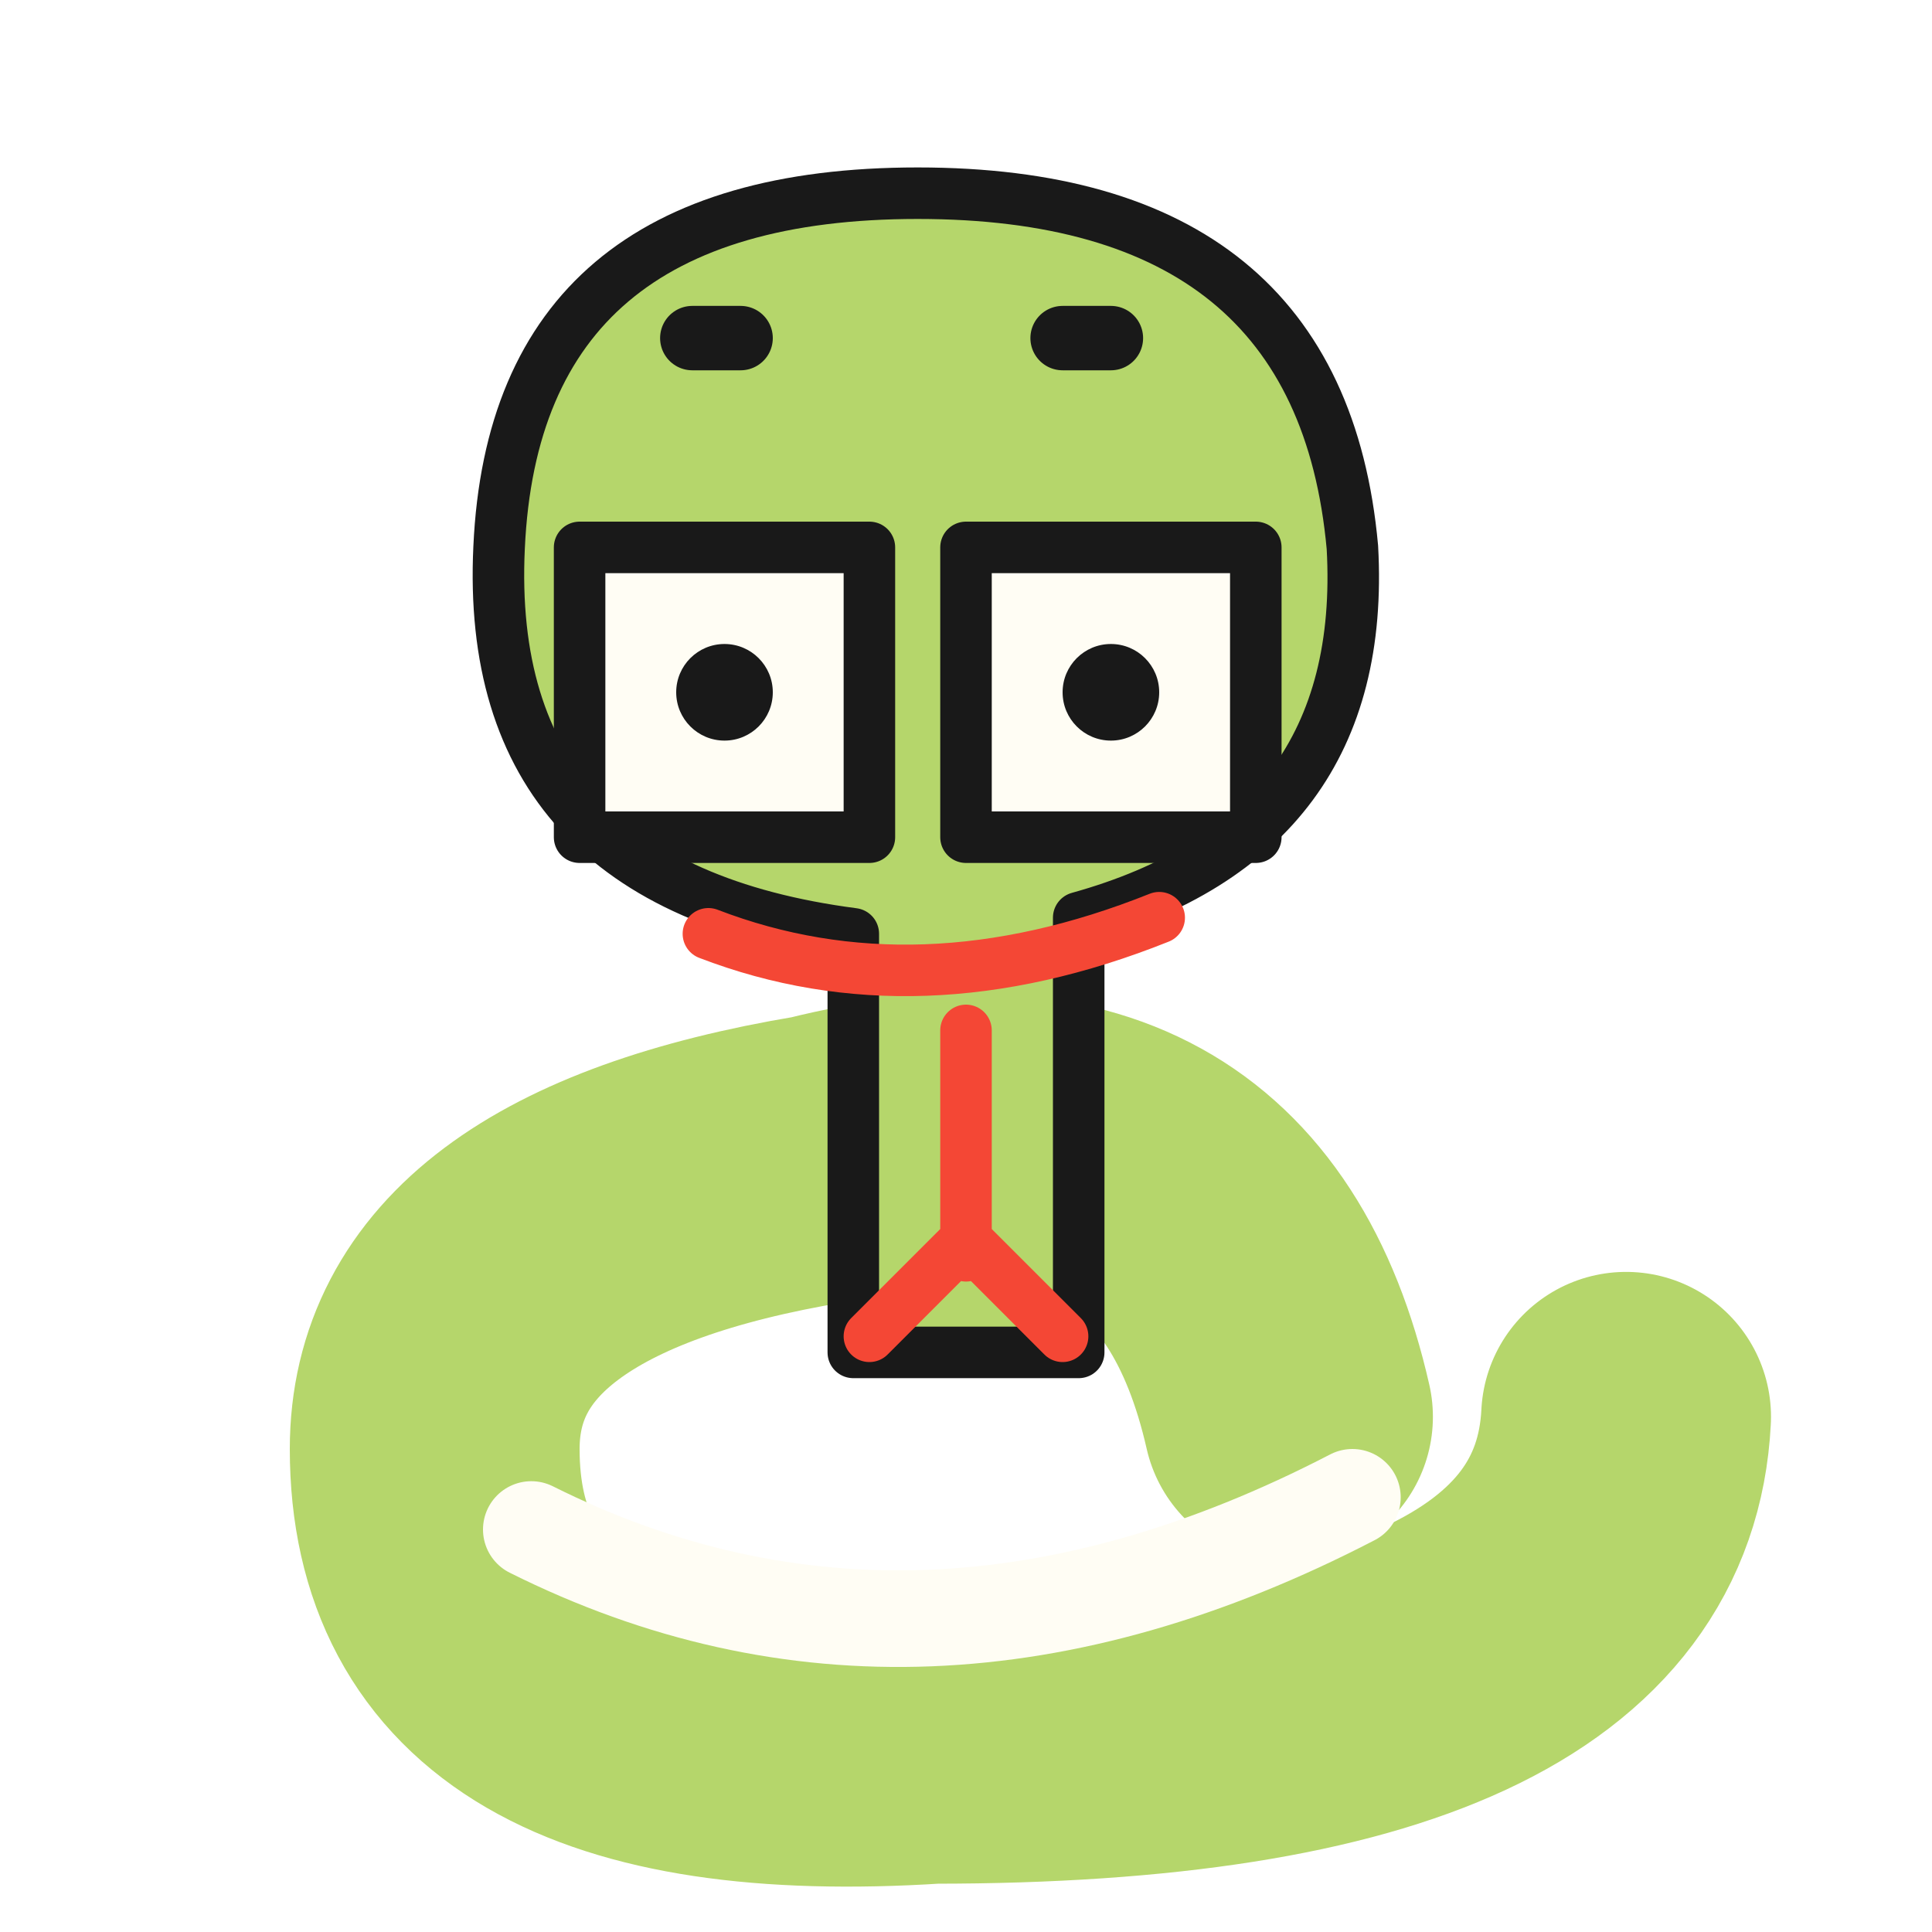
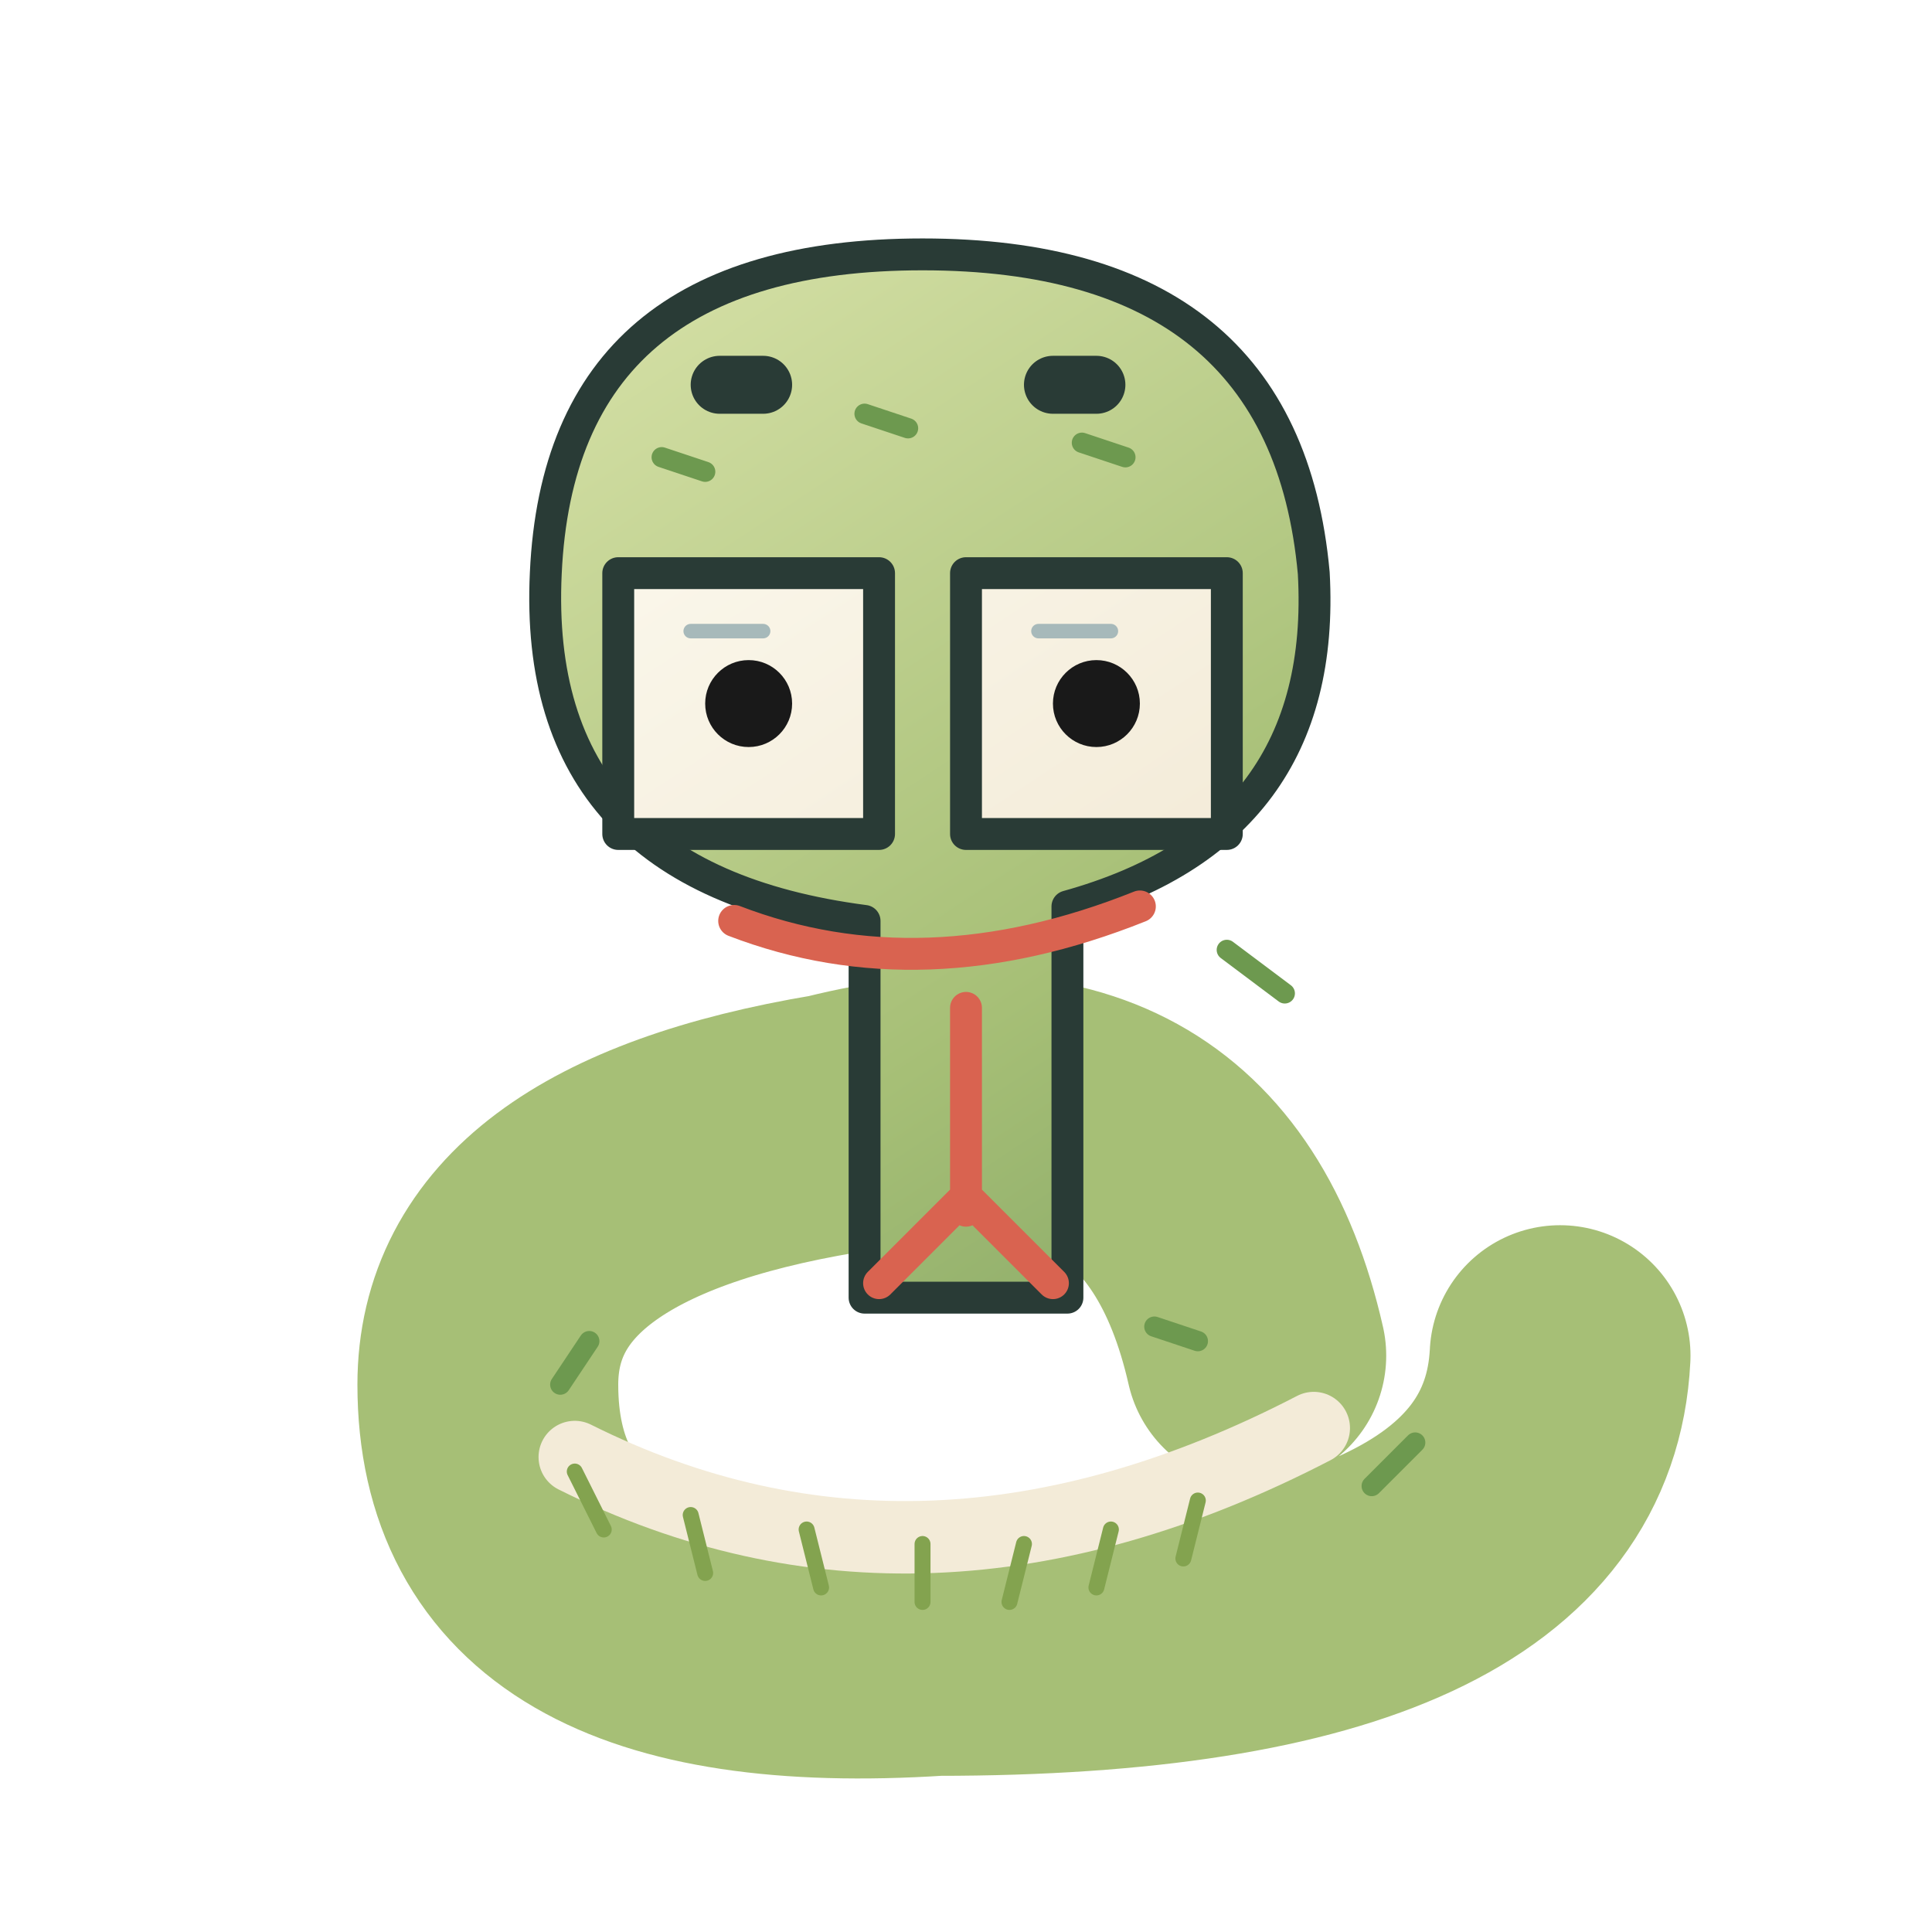
- <svg xmlns="http://www.w3.org/2000/svg" width="120" height="120" class="avatar fan-avatar " viewBox="0 0 120 120" fill="none" stroke="#191919" stroke-width="3.2" stroke-linecap="round" stroke-linejoin="round" aria-hidden="true">
-   <path d="M80 88q-5-22-29-16-24 4-24 18 0 20 31 18 42 0 43-20" fill="none" stroke="#b5d66b" stroke-width="18" />
-   <path d="M53 84V58q-23-3-22-24 1-22 26-22 25 0 27 22 1 18-17 23v27z" fill="#b5d66b" />
-   <path d="M36 34h18v18H36zm24 0h18v18H60z" fill="#fffdf4" />
-   <g fill="#191919" stroke="none">
-     <circle cx="45" cy="43" r="3" />
-     <circle cx="69" cy="43" r="3" />
+ <svg xmlns="http://www.w3.org/2000/svg" width="120" height="120" class="avatar fan-avatar " viewBox="0 0 120 120" fill="none" stroke="#293b36" stroke-width="2.2" stroke-linecap="round" stroke-linejoin="round" aria-hidden="true">
+   <defs>
+     <linearGradient id="p-_R_0_-b5d66b" x1="22" y1="12" x2="88" y2="112" gradientUnits="userSpaceOnUse">
+       <stop stop-color="#dce5ad" />
+       <stop offset=".55" stop-color="#a6bf76" />
+       <stop offset="1" stop-color="#6f955b" />
+     </linearGradient>
+     <linearGradient id="p-_R_0_-fffdf4" x1="22" y1="12" x2="88" y2="112" gradientUnits="userSpaceOnUse">
+       <stop stop-color="#fffef6" />
+       <stop offset=".55" stop-color="#f3ebd8" />
+       <stop offset="1" stop-color="#dfd1b4" />
+     </linearGradient>
+   </defs>
+   <g data-portrait-drawing="" transform="translate(6 5) scale(.9)">
+     <path d="M80 88q-5-22-29-16-24 4-24 18 0 20 31 18 42 0 43-20" fill="none" stroke="#a6bf76" stroke-width="18" />
+     <path d="M53 84V58q-23-3-22-24 1-22 26-22 25 0 27 22 1 18-17 23v27z" fill="url(#p-_R_0_-b5d66b)" />
+     <path d="M36 34h18v18H36zm24 0h18v18H60z" fill="url(#p-_R_0_-fffdf4)" />
+     <g fill="#191919" stroke="none">
+       <circle cx="45" cy="43" r="3" />
+       <circle cx="69" cy="43" r="3" />
+     </g>
+     <path d="M44 58q13 5 28-1M60 64v14m0-1-6 6m6-6 6 6" fill="none" stroke="#d96350" />
+     <path d="M33 95q24 12 51-2" fill="none" stroke="#f3ebd8" stroke-width="5" />
+     <path d="m33 96 2 4m6-1 1 4m7-3 1 4m7-3v4m7-4-1 4m7-5-1 4m7-6-1 4" fill="none" stroke="#83a34f" stroke-width="1.1" />
+     <path d="M43 21h3m20 0h3" stroke-width="4" />
+     <path d="m39 26 3 1m11-4 3 1m12 1 3 1m7 34 4 3m-50 27 2-3m54 10 3-3m-18-8 3 1" fill="none" stroke="#6d994f" stroke-width="1.4" />
+     <path d="M41 38h5m19 0h5" fill="none" stroke="#a7b9ba" stroke-width="1" />
  </g>
-   <path d="M44 58q13 5 28-1M60 64v14m0-1-6 6m6-6 6 6" fill="none" stroke="#f44735" />
-   <path d="M33 95q24 12 51-2" fill="none" stroke="#fffdf4" stroke-width="6" />
-   <path d="M43 21h3m20 0h3" stroke-width="4" />
</svg>
